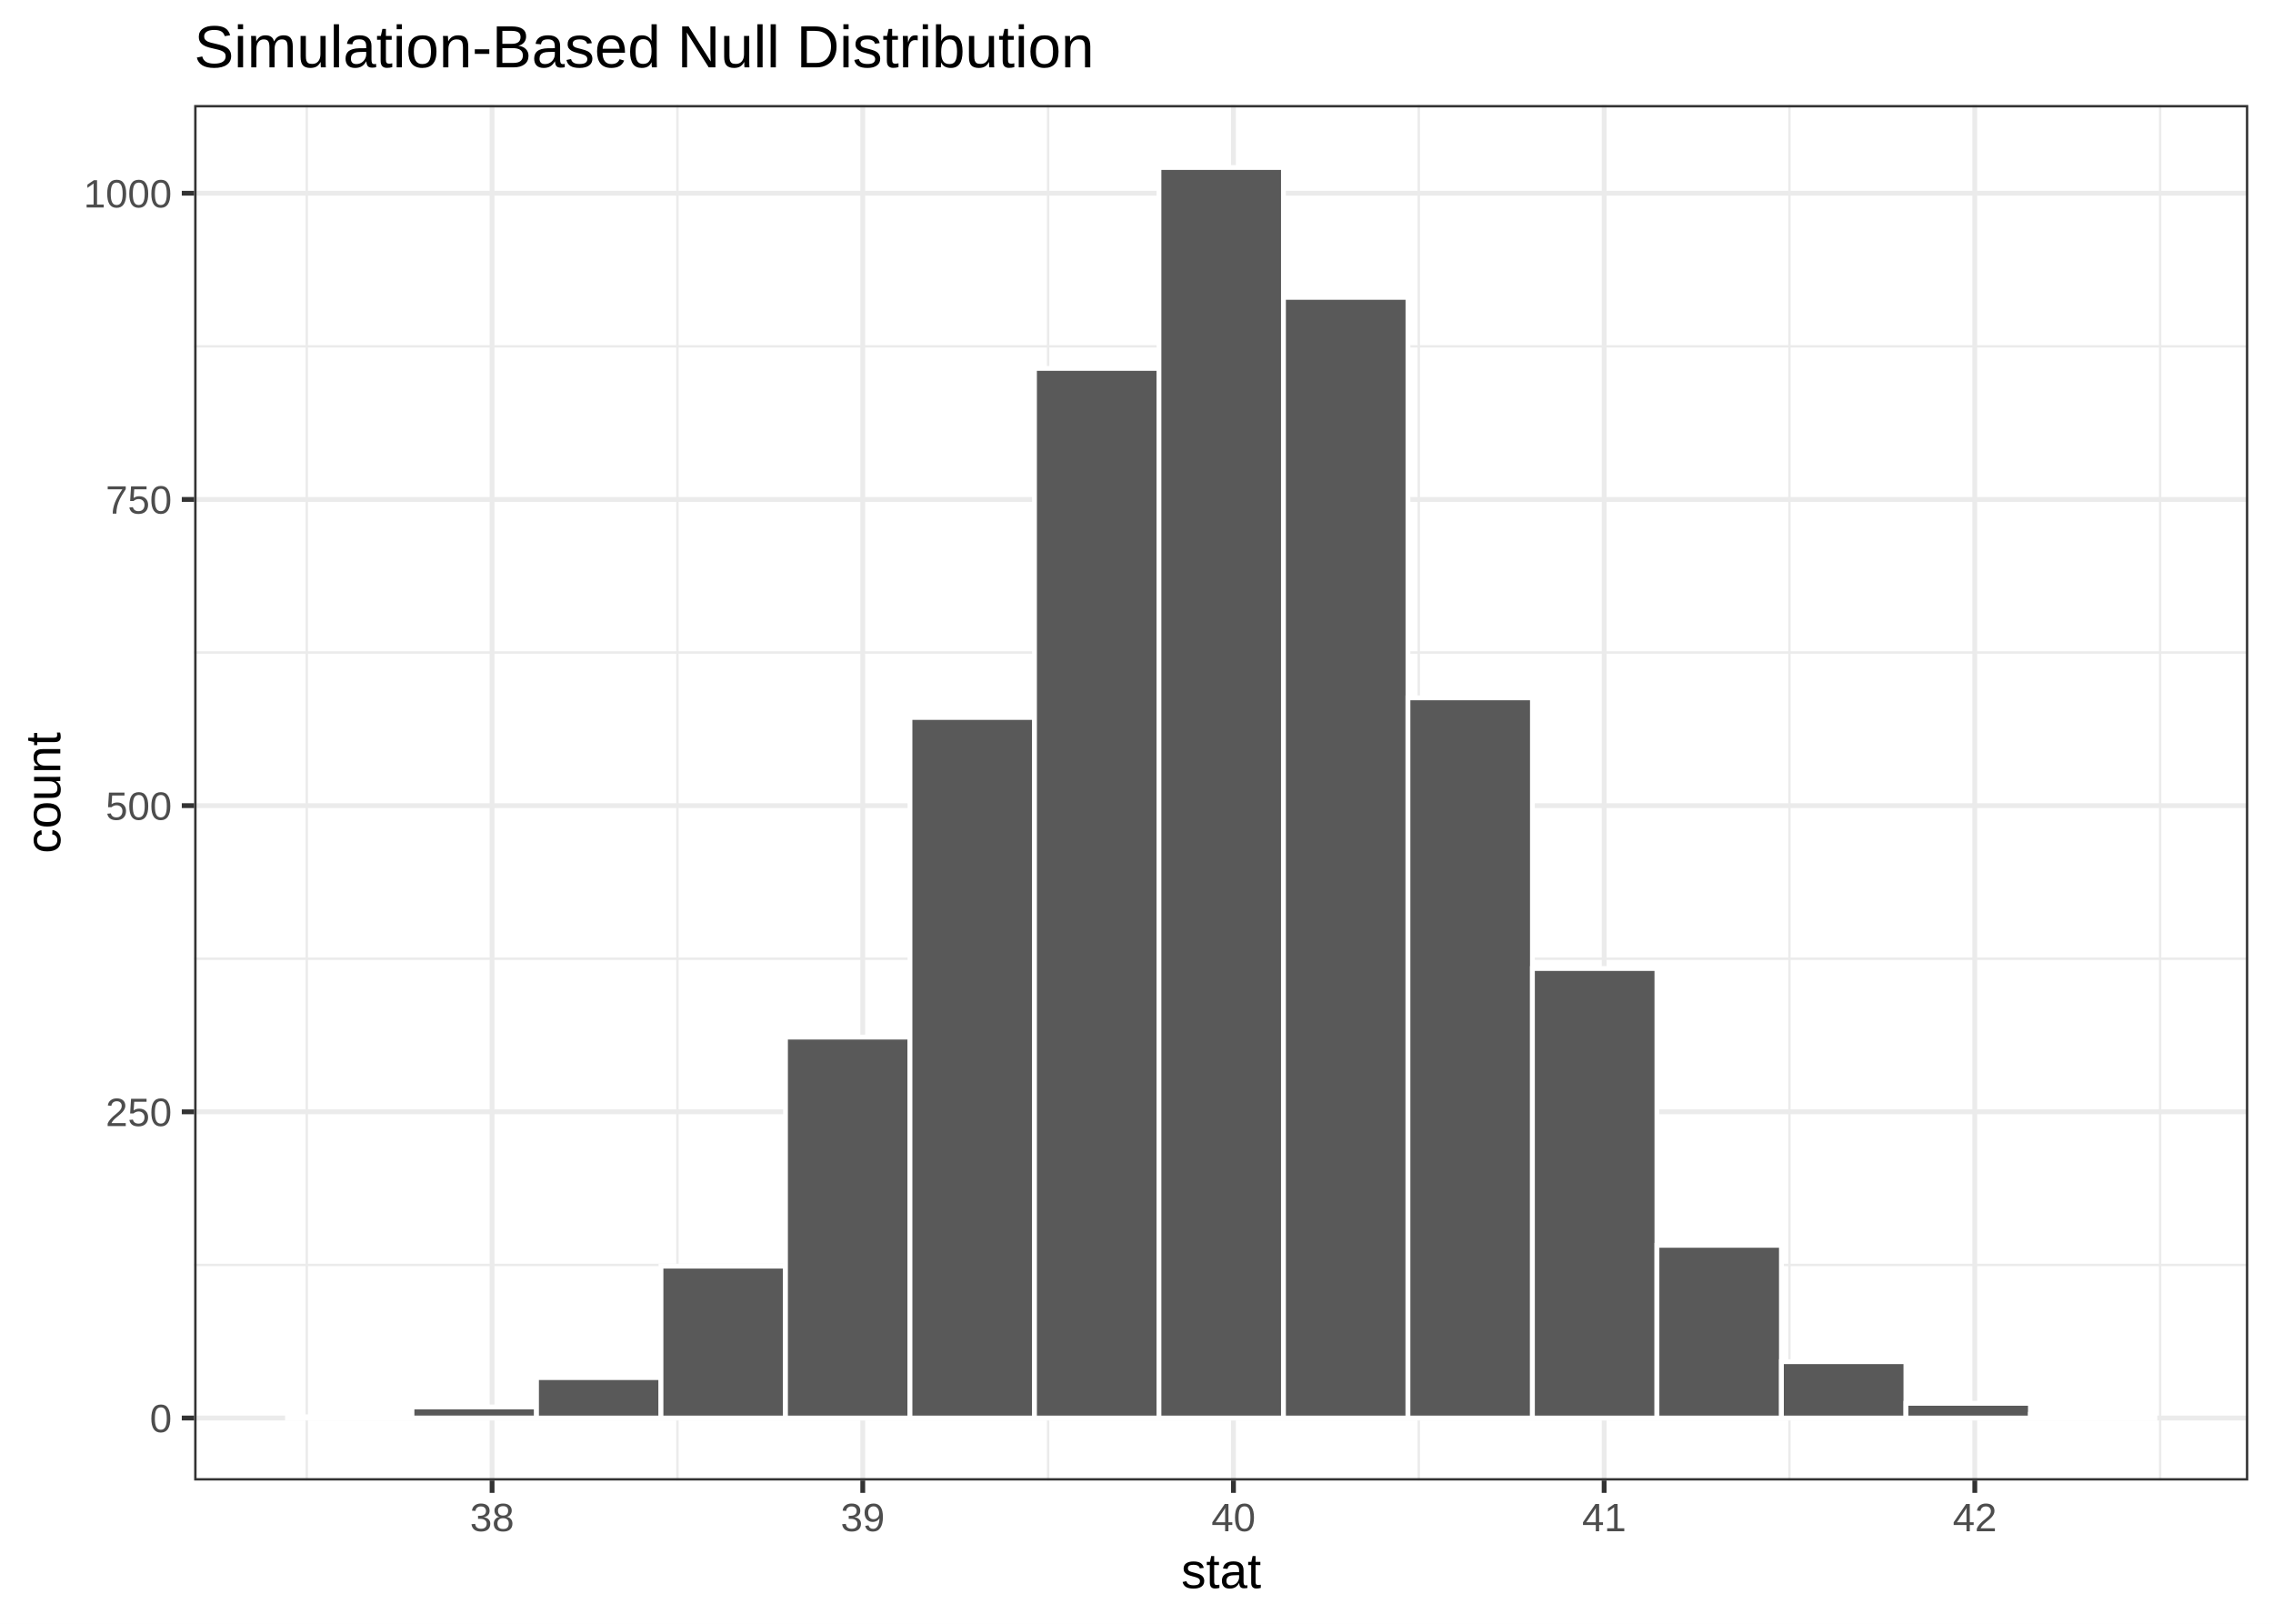
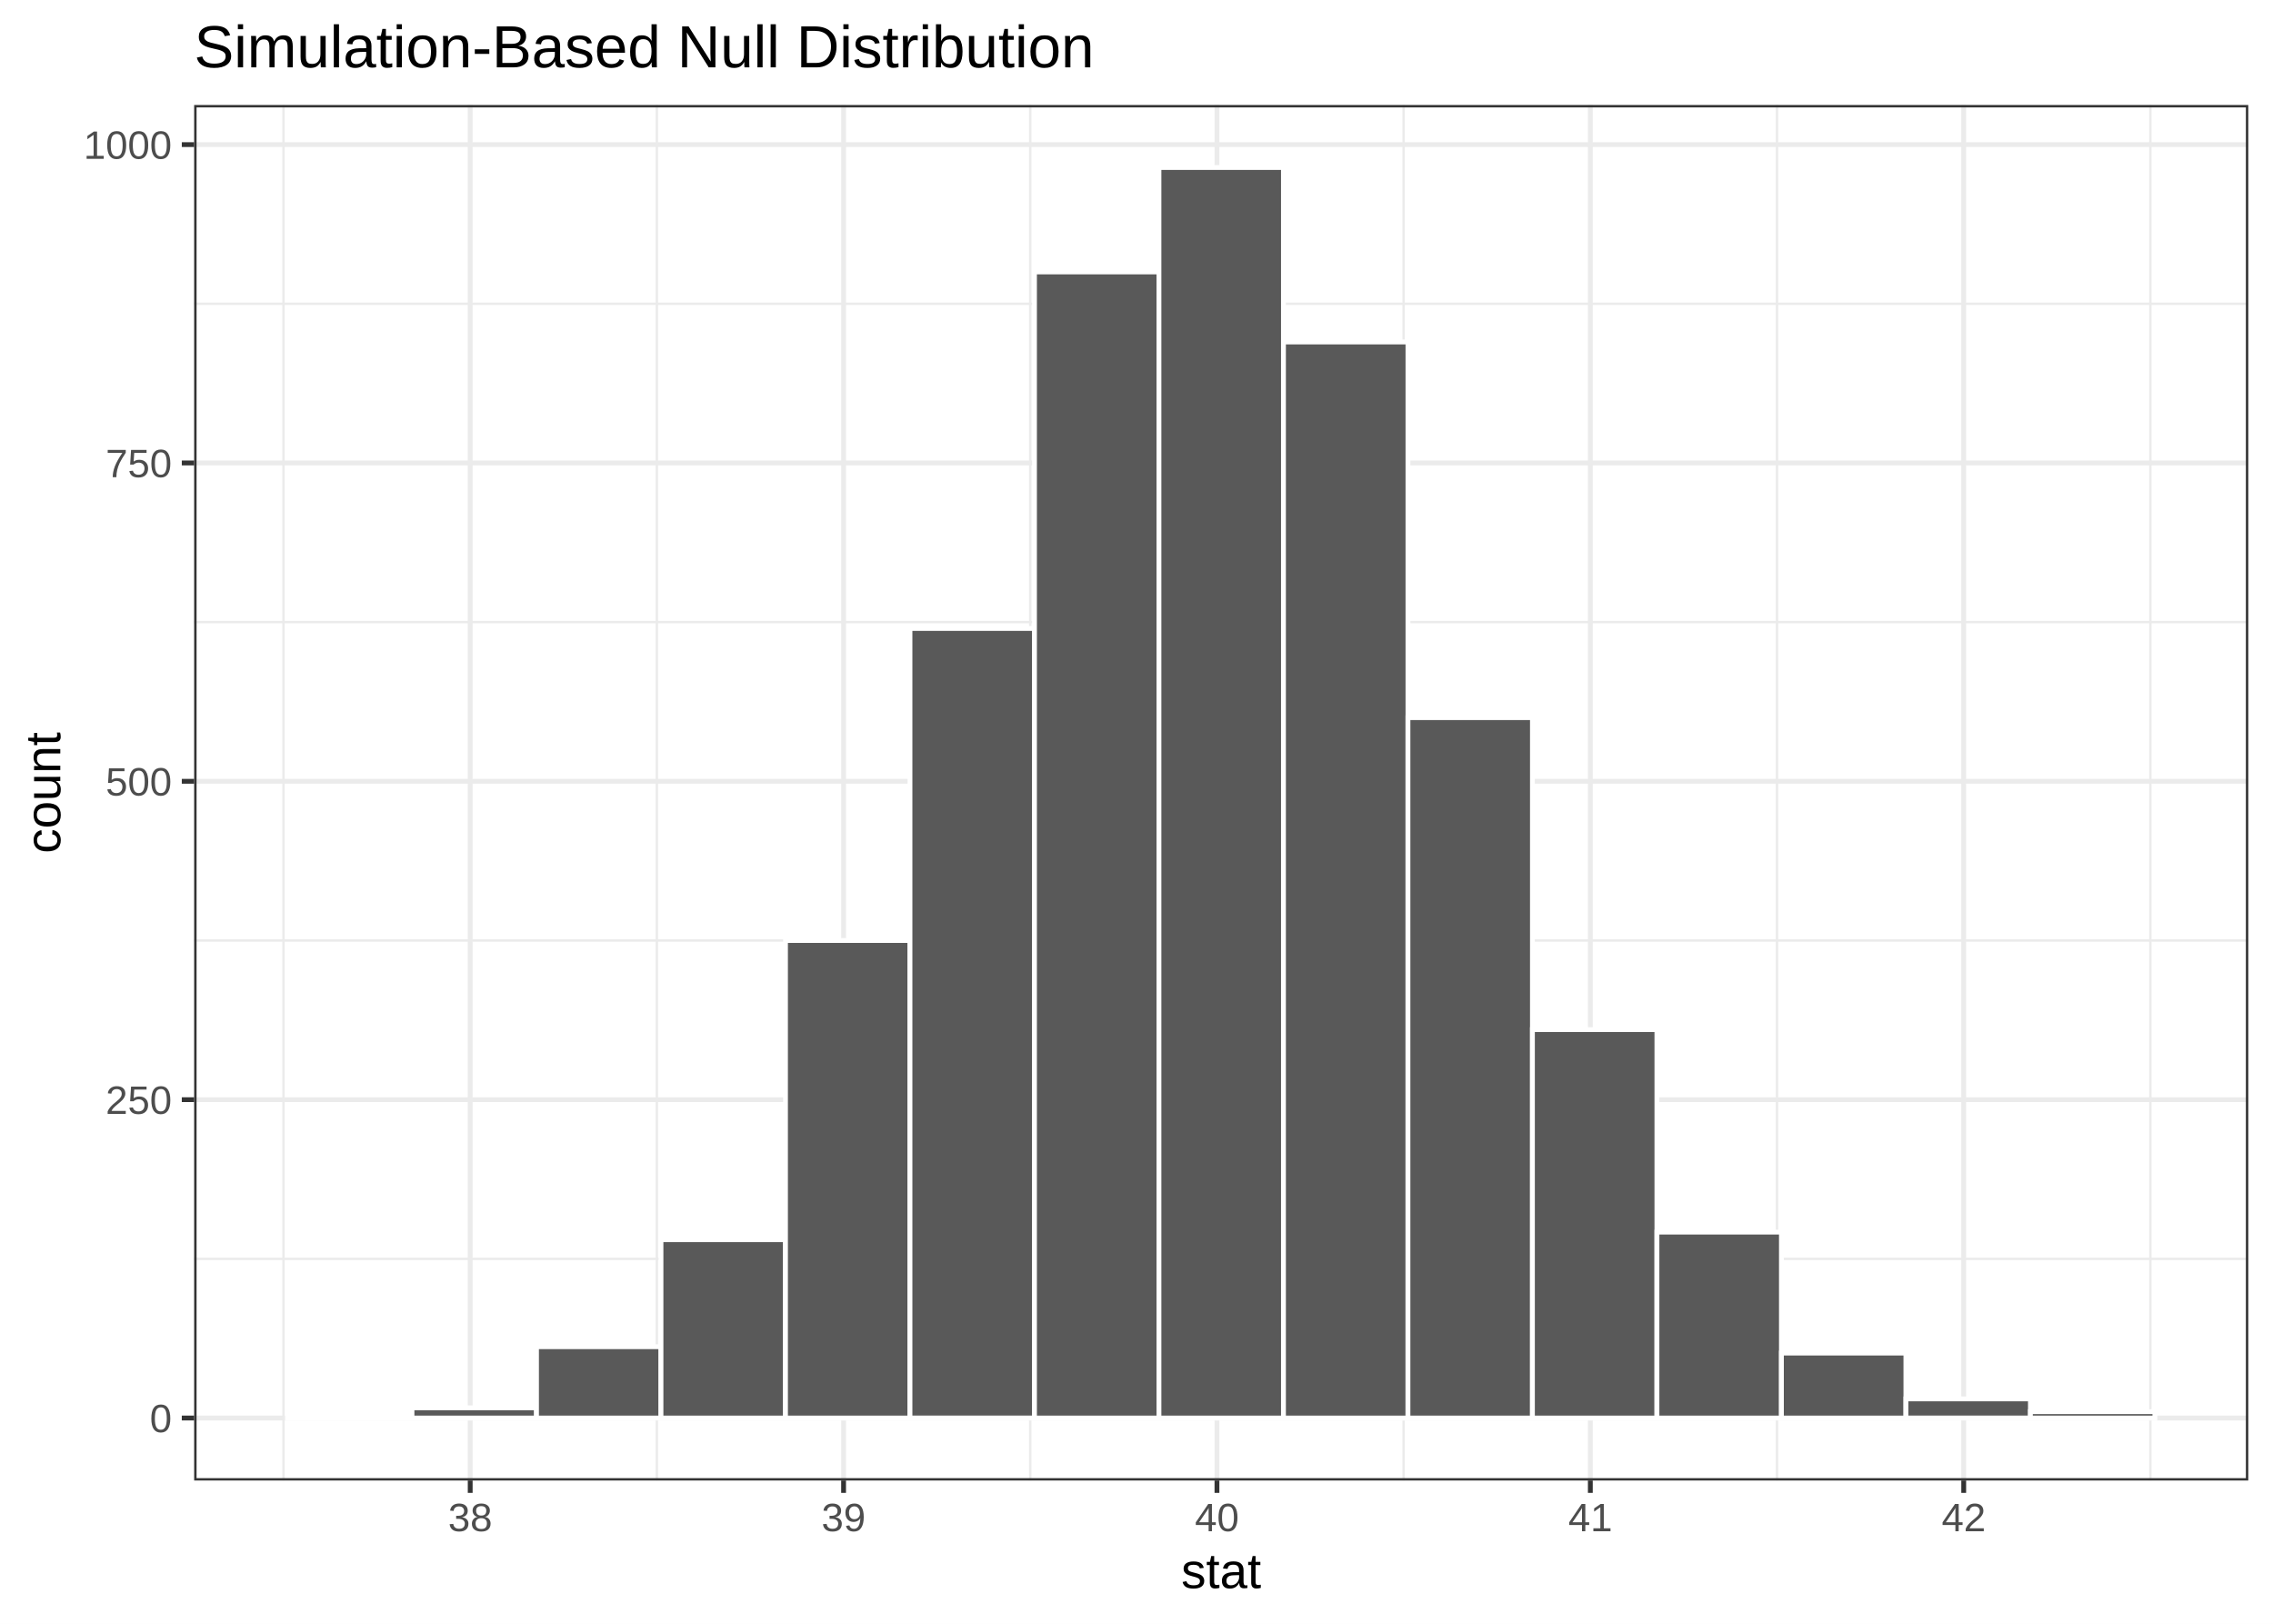
<svg xmlns="http://www.w3.org/2000/svg" class="svglite" width="504.00pt" height="360.00pt" viewBox="0 0 504.00 360.00">
  <defs>
    <style type="text/css">
    .svglite line, .svglite polyline, .svglite polygon, .svglite path, .svglite rect, .svglite circle {
      fill: none;
      stroke: #000000;
      stroke-linecap: round;
      stroke-linejoin: round;
      stroke-miterlimit: 10.00;
    }
    .svglite text {
      white-space: pre;
    }
  </style>
  </defs>
  <rect width="100%" height="100%" style="stroke: none; fill: none;" />
  <defs>
    <clipPath id="cpMC4wMHw1MDQuMDB8MC4wMHwzNjAuMDA=">
      <rect x="0.00" y="0.00" width="504.00" height="360.00" />
    </clipPath>
  </defs>
  <g clip-path="url(#cpMC4wMHw1MDQuMDB8MC4wMHwzNjAuMDA=)">
    <rect x="0.00" y="0.00" width="504.00" height="360.00" style="stroke-width: 1.07; stroke: #FFFFFF; fill: #FFFFFF;" />
  </g>
  <defs>
    <clipPath id="cpNDMuMDV8NDk4LjUyfDIzLjI4fDMyOC4yNQ==">
      <rect x="43.05" y="23.28" width="455.47" height="304.97" />
    </clipPath>
  </defs>
  <g clip-path="url(#cpNDMuMDV8NDk4LjUyfDIzLjI4fDMyOC4yNQ==)">
    <rect x="43.05" y="23.28" width="455.47" height="304.97" style="stroke-width: 1.07; stroke: none; fill: #FFFFFF;" />
-     <polyline points="43.05,280.45 498.52,280.45 " style="stroke-width: 0.53; stroke: #EBEBEB; stroke-linecap: butt;" />
-     <polyline points="43.05,212.56 498.52,212.56 " style="stroke-width: 0.53; stroke: #EBEBEB; stroke-linecap: butt;" />
-     <polyline points="43.05,144.67 498.52,144.67 " style="stroke-width: 0.53; stroke: #EBEBEB; stroke-linecap: butt;" />
-     <polyline points="43.05,76.79 498.52,76.79 " style="stroke-width: 0.53; stroke: #EBEBEB; stroke-linecap: butt;" />
-     <polyline points="68.02,328.25 68.02,23.28 " style="stroke-width: 0.53; stroke: #EBEBEB; stroke-linecap: butt;" />
-     <polyline points="150.21,328.25 150.21,23.28 " style="stroke-width: 0.53; stroke: #EBEBEB; stroke-linecap: butt;" />
-     <polyline points="232.40,328.25 232.40,23.28 " style="stroke-width: 0.53; stroke: #EBEBEB; stroke-linecap: butt;" />
-     <polyline points="314.59,328.25 314.59,23.28 " style="stroke-width: 0.53; stroke: #EBEBEB; stroke-linecap: butt;" />
-     <polyline points="396.78,328.25 396.78,23.28 " style="stroke-width: 0.53; stroke: #EBEBEB; stroke-linecap: butt;" />
-     <polyline points="478.97,328.25 478.97,23.28 " style="stroke-width: 0.53; stroke: #EBEBEB; stroke-linecap: butt;" />
+     <polyline points="43.05,279.10 498.52,279.10 " style="stroke-width: 0.53; stroke: #EBEBEB; stroke-linecap: butt;" />
+     <polyline points="43.05,208.52 498.52,208.52 " style="stroke-width: 0.53; stroke: #EBEBEB; stroke-linecap: butt;" />
+     <polyline points="43.05,137.93 498.52,137.93 " style="stroke-width: 0.53; stroke: #EBEBEB; stroke-linecap: butt;" />
+     <polyline points="43.05,67.35 498.52,67.35 " style="stroke-width: 0.53; stroke: #EBEBEB; stroke-linecap: butt;" />
+     <polyline points="62.86,328.25 62.86,23.28 " style="stroke-width: 0.53; stroke: #EBEBEB; stroke-linecap: butt;" />
+     <polyline points="145.65,328.25 145.65,23.28 " style="stroke-width: 0.53; stroke: #EBEBEB; stroke-linecap: butt;" />
+     <polyline points="228.44,328.25 228.44,23.28 " style="stroke-width: 0.53; stroke: #EBEBEB; stroke-linecap: butt;" />
+     <polyline points="311.23,328.25 311.23,23.28 " style="stroke-width: 0.53; stroke: #EBEBEB; stroke-linecap: butt;" />
+     <polyline points="394.02,328.25 394.02,23.28 " style="stroke-width: 0.53; stroke: #EBEBEB; stroke-linecap: butt;" />
+     <polyline points="476.81,328.25 476.81,23.28 " style="stroke-width: 0.53; stroke: #EBEBEB; stroke-linecap: butt;" />
    <polyline points="43.05,314.39 498.52,314.39 " style="stroke-width: 1.07; stroke: #EBEBEB; stroke-linecap: butt;" />
-     <polyline points="43.05,246.50 498.52,246.50 " style="stroke-width: 1.07; stroke: #EBEBEB; stroke-linecap: butt;" />
-     <polyline points="43.05,178.62 498.52,178.62 " style="stroke-width: 1.07; stroke: #EBEBEB; stroke-linecap: butt;" />
-     <polyline points="43.05,110.73 498.52,110.73 " style="stroke-width: 1.07; stroke: #EBEBEB; stroke-linecap: butt;" />
-     <polyline points="43.05,42.84 498.52,42.84 " style="stroke-width: 1.07; stroke: #EBEBEB; stroke-linecap: butt;" />
-     <polyline points="109.11,328.25 109.11,23.28 " style="stroke-width: 1.07; stroke: #EBEBEB; stroke-linecap: butt;" />
-     <polyline points="191.30,328.25 191.30,23.28 " style="stroke-width: 1.07; stroke: #EBEBEB; stroke-linecap: butt;" />
-     <polyline points="273.50,328.25 273.50,23.28 " style="stroke-width: 1.07; stroke: #EBEBEB; stroke-linecap: butt;" />
-     <polyline points="355.69,328.25 355.69,23.28 " style="stroke-width: 1.07; stroke: #EBEBEB; stroke-linecap: butt;" />
-     <polyline points="437.88,328.25 437.88,23.28 " style="stroke-width: 1.07; stroke: #EBEBEB; stroke-linecap: butt;" />
-     <rect x="63.75" y="314.12" width="27.60" height="0.27" style="stroke-width: 1.07; stroke: #FFFFFF; stroke-linecap: square; stroke-linejoin: miter; fill: #595959;" />
-     <rect x="91.35" y="311.94" width="27.60" height="2.44" style="stroke-width: 1.07; stroke: #FFFFFF; stroke-linecap: square; stroke-linejoin: miter; fill: #595959;" />
-     <rect x="118.96" y="305.43" width="27.60" height="8.96" style="stroke-width: 1.07; stroke: #FFFFFF; stroke-linecap: square; stroke-linejoin: miter; fill: #595959;" />
-     <rect x="146.56" y="280.72" width="27.60" height="33.67" style="stroke-width: 1.07; stroke: #FFFFFF; stroke-linecap: square; stroke-linejoin: miter; fill: #595959;" />
-     <rect x="174.17" y="229.94" width="27.60" height="84.45" style="stroke-width: 1.07; stroke: #FFFFFF; stroke-linecap: square; stroke-linejoin: miter; fill: #595959;" />
-     <rect x="201.77" y="159.07" width="27.60" height="155.32" style="stroke-width: 1.07; stroke: #FFFFFF; stroke-linecap: square; stroke-linejoin: miter; fill: #595959;" />
-     <rect x="229.38" y="81.68" width="27.60" height="232.71" style="stroke-width: 1.07; stroke: #FFFFFF; stroke-linecap: square; stroke-linejoin: miter; fill: #595959;" />
+     <polyline points="43.05,243.81 498.52,243.81 " style="stroke-width: 1.07; stroke: #EBEBEB; stroke-linecap: butt;" />
+     <polyline points="43.05,173.22 498.52,173.22 " style="stroke-width: 1.07; stroke: #EBEBEB; stroke-linecap: butt;" />
+     <polyline points="43.05,102.64 498.52,102.64 " style="stroke-width: 1.07; stroke: #EBEBEB; stroke-linecap: butt;" />
+     <polyline points="43.05,32.06 498.52,32.06 " style="stroke-width: 1.07; stroke: #EBEBEB; stroke-linecap: butt;" />
+     <polyline points="104.26,328.25 104.26,23.28 " style="stroke-width: 1.07; stroke: #EBEBEB; stroke-linecap: butt;" />
+     <polyline points="187.05,328.25 187.05,23.28 " style="stroke-width: 1.07; stroke: #EBEBEB; stroke-linecap: butt;" />
+     <polyline points="269.84,328.25 269.84,23.28 " style="stroke-width: 1.07; stroke: #EBEBEB; stroke-linecap: butt;" />
+     <polyline points="352.63,328.25 352.63,23.28 " style="stroke-width: 1.07; stroke: #EBEBEB; stroke-linecap: butt;" />
+     <polyline points="435.42,328.25 435.42,23.28 " style="stroke-width: 1.07; stroke: #EBEBEB; stroke-linecap: butt;" />
+     <rect x="63.75" y="313.82" width="27.60" height="0.56" style="stroke-width: 1.07; stroke: #FFFFFF; stroke-linecap: square; stroke-linejoin: miter; fill: #595959;" />
+     <rect x="91.35" y="312.13" width="27.60" height="2.26" style="stroke-width: 1.07; stroke: #FFFFFF; stroke-linecap: square; stroke-linejoin: miter; fill: #595959;" />
+     <rect x="118.96" y="298.58" width="27.60" height="15.81" style="stroke-width: 1.07; stroke: #FFFFFF; stroke-linecap: square; stroke-linejoin: miter; fill: #595959;" />
+     <rect x="146.56" y="274.86" width="27.60" height="39.53" style="stroke-width: 1.07; stroke: #FFFFFF; stroke-linecap: square; stroke-linejoin: miter; fill: #595959;" />
+     <rect x="174.17" y="208.52" width="27.60" height="105.87" style="stroke-width: 1.07; stroke: #FFFFFF; stroke-linecap: square; stroke-linejoin: miter; fill: #595959;" />
+     <rect x="201.77" y="139.34" width="27.60" height="175.04" style="stroke-width: 1.07; stroke: #FFFFFF; stroke-linecap: square; stroke-linejoin: miter; fill: #595959;" />
+     <rect x="229.38" y="60.29" width="27.60" height="254.10" style="stroke-width: 1.07; stroke: #FFFFFF; stroke-linecap: square; stroke-linejoin: miter; fill: #595959;" />
    <rect x="256.98" y="37.14" width="27.60" height="277.25" style="stroke-width: 1.07; stroke: #FFFFFF; stroke-linecap: square; stroke-linejoin: miter; fill: #595959;" />
-     <rect x="284.59" y="65.93" width="27.60" height="248.46" style="stroke-width: 1.07; stroke: #FFFFFF; stroke-linecap: square; stroke-linejoin: miter; fill: #595959;" />
-     <rect x="312.19" y="154.72" width="27.60" height="159.67" style="stroke-width: 1.07; stroke: #FFFFFF; stroke-linecap: square; stroke-linejoin: miter; fill: #595959;" />
-     <rect x="339.79" y="214.73" width="27.60" height="99.66" style="stroke-width: 1.07; stroke: #FFFFFF; stroke-linecap: square; stroke-linejoin: miter; fill: #595959;" />
-     <rect x="367.40" y="276.10" width="27.60" height="38.29" style="stroke-width: 1.07; stroke: #FFFFFF; stroke-linecap: square; stroke-linejoin: miter; fill: #595959;" />
-     <rect x="395.00" y="301.90" width="27.60" height="12.49" style="stroke-width: 1.07; stroke: #FFFFFF; stroke-linecap: square; stroke-linejoin: miter; fill: #595959;" />
-     <rect x="422.61" y="311.13" width="27.60" height="3.26" style="stroke-width: 1.07; stroke: #FFFFFF; stroke-linecap: square; stroke-linejoin: miter; fill: #595959;" />
-     <rect x="450.21" y="313.57" width="27.60" height="0.81" style="stroke-width: 1.07; stroke: #FFFFFF; stroke-linecap: square; stroke-linejoin: miter; fill: #595959;" />
+     <rect x="284.59" y="75.82" width="27.60" height="238.57" style="stroke-width: 1.07; stroke: #FFFFFF; stroke-linecap: square; stroke-linejoin: miter; fill: #595959;" />
+     <rect x="312.19" y="159.11" width="27.60" height="155.28" style="stroke-width: 1.07; stroke: #FFFFFF; stroke-linecap: square; stroke-linejoin: miter; fill: #595959;" />
+     <rect x="339.79" y="228.28" width="27.60" height="86.11" style="stroke-width: 1.07; stroke: #FFFFFF; stroke-linecap: square; stroke-linejoin: miter; fill: #595959;" />
+     <rect x="367.40" y="273.17" width="27.60" height="41.22" style="stroke-width: 1.07; stroke: #FFFFFF; stroke-linecap: square; stroke-linejoin: miter; fill: #595959;" />
+     <rect x="395.00" y="299.99" width="27.60" height="14.40" style="stroke-width: 1.07; stroke: #FFFFFF; stroke-linecap: square; stroke-linejoin: miter; fill: #595959;" />
+     <rect x="422.61" y="310.15" width="27.60" height="4.23" style="stroke-width: 1.07; stroke: #FFFFFF; stroke-linecap: square; stroke-linejoin: miter; fill: #595959;" />
+     <rect x="450.21" y="312.98" width="27.60" height="1.41" style="stroke-width: 1.07; stroke: #FFFFFF; stroke-linecap: square; stroke-linejoin: miter; fill: #595959;" />
    <rect x="43.05" y="23.28" width="455.47" height="304.97" style="stroke-width: 1.07; stroke: #333333;" />
  </g>
  <g clip-path="url(#cpMC4wMHw1MDQuMDB8MC4wMHwzNjAuMDA=)">
    <text x="38.11" y="317.54" text-anchor="end" style="font-size: 8.80px;fill: #4D4D4D; font-family: &quot;Arial&quot;;" textLength="4.90px" lengthAdjust="spacingAndGlyphs">0</text>
-     <text x="38.11" y="249.66" text-anchor="end" style="font-size: 8.80px;fill: #4D4D4D; font-family: &quot;Arial&quot;;" textLength="14.69px" lengthAdjust="spacingAndGlyphs">250</text>
-     <text x="38.11" y="181.77" text-anchor="end" style="font-size: 8.80px;fill: #4D4D4D; font-family: &quot;Arial&quot;;" textLength="14.69px" lengthAdjust="spacingAndGlyphs">500</text>
-     <text x="38.11" y="113.88" text-anchor="end" style="font-size: 8.80px;fill: #4D4D4D; font-family: &quot;Arial&quot;;" textLength="14.69px" lengthAdjust="spacingAndGlyphs">750</text>
-     <text x="38.11" y="46.00" text-anchor="end" style="font-size: 8.80px;fill: #4D4D4D; font-family: &quot;Arial&quot;;" textLength="19.58px" lengthAdjust="spacingAndGlyphs">1000</text>
+     <text x="38.11" y="246.96" text-anchor="end" style="font-size: 8.80px;fill: #4D4D4D; font-family: &quot;Arial&quot;;" textLength="14.69px" lengthAdjust="spacingAndGlyphs">250</text>
+     <text x="38.11" y="176.38" text-anchor="end" style="font-size: 8.80px;fill: #4D4D4D; font-family: &quot;Arial&quot;;" textLength="14.69px" lengthAdjust="spacingAndGlyphs">500</text>
+     <text x="38.11" y="105.80" text-anchor="end" style="font-size: 8.80px;fill: #4D4D4D; font-family: &quot;Arial&quot;;" textLength="14.69px" lengthAdjust="spacingAndGlyphs">750</text>
+     <text x="38.11" y="35.21" text-anchor="end" style="font-size: 8.80px;fill: #4D4D4D; font-family: &quot;Arial&quot;;" textLength="19.58px" lengthAdjust="spacingAndGlyphs">1000</text>
    <polyline points="40.31,314.39 43.05,314.39 " style="stroke-width: 1.07; stroke: #333333; stroke-linecap: butt;" />
-     <polyline points="40.31,246.50 43.05,246.50 " style="stroke-width: 1.07; stroke: #333333; stroke-linecap: butt;" />
-     <polyline points="40.31,178.62 43.05,178.62 " style="stroke-width: 1.07; stroke: #333333; stroke-linecap: butt;" />
-     <polyline points="40.31,110.73 43.05,110.73 " style="stroke-width: 1.07; stroke: #333333; stroke-linecap: butt;" />
-     <polyline points="40.31,42.84 43.05,42.84 " style="stroke-width: 1.07; stroke: #333333; stroke-linecap: butt;" />
-     <polyline points="109.11,330.99 109.11,328.25 " style="stroke-width: 1.07; stroke: #333333; stroke-linecap: butt;" />
-     <polyline points="191.30,330.99 191.30,328.25 " style="stroke-width: 1.07; stroke: #333333; stroke-linecap: butt;" />
-     <polyline points="273.50,330.99 273.50,328.25 " style="stroke-width: 1.07; stroke: #333333; stroke-linecap: butt;" />
-     <polyline points="355.69,330.99 355.69,328.25 " style="stroke-width: 1.07; stroke: #333333; stroke-linecap: butt;" />
-     <polyline points="437.88,330.99 437.88,328.25 " style="stroke-width: 1.07; stroke: #333333; stroke-linecap: butt;" />
-     <text x="109.11" y="339.49" text-anchor="middle" style="font-size: 8.80px;fill: #4D4D4D; font-family: &quot;Arial&quot;;" textLength="9.79px" lengthAdjust="spacingAndGlyphs">38</text>
-     <text x="191.30" y="339.49" text-anchor="middle" style="font-size: 8.80px;fill: #4D4D4D; font-family: &quot;Arial&quot;;" textLength="9.79px" lengthAdjust="spacingAndGlyphs">39</text>
-     <text x="273.50" y="339.49" text-anchor="middle" style="font-size: 8.80px;fill: #4D4D4D; font-family: &quot;Arial&quot;;" textLength="9.79px" lengthAdjust="spacingAndGlyphs">40</text>
-     <text x="355.69" y="339.49" text-anchor="middle" style="font-size: 8.80px;fill: #4D4D4D; font-family: &quot;Arial&quot;;" textLength="9.79px" lengthAdjust="spacingAndGlyphs">41</text>
-     <text x="437.88" y="339.49" text-anchor="middle" style="font-size: 8.80px;fill: #4D4D4D; font-family: &quot;Arial&quot;;" textLength="9.79px" lengthAdjust="spacingAndGlyphs">42</text>
+     <polyline points="40.31,243.81 43.05,243.81 " style="stroke-width: 1.07; stroke: #333333; stroke-linecap: butt;" />
+     <polyline points="40.31,173.22 43.05,173.22 " style="stroke-width: 1.07; stroke: #333333; stroke-linecap: butt;" />
+     <polyline points="40.31,102.64 43.05,102.64 " style="stroke-width: 1.07; stroke: #333333; stroke-linecap: butt;" />
+     <polyline points="40.31,32.06 43.05,32.06 " style="stroke-width: 1.07; stroke: #333333; stroke-linecap: butt;" />
+     <polyline points="104.26,330.99 104.26,328.25 " style="stroke-width: 1.07; stroke: #333333; stroke-linecap: butt;" />
+     <polyline points="187.05,330.99 187.05,328.25 " style="stroke-width: 1.07; stroke: #333333; stroke-linecap: butt;" />
+     <polyline points="269.84,330.99 269.84,328.25 " style="stroke-width: 1.07; stroke: #333333; stroke-linecap: butt;" />
+     <polyline points="352.63,330.99 352.63,328.25 " style="stroke-width: 1.07; stroke: #333333; stroke-linecap: butt;" />
+     <polyline points="435.42,330.99 435.42,328.25 " style="stroke-width: 1.07; stroke: #333333; stroke-linecap: butt;" />
+     <text x="104.26" y="339.49" text-anchor="middle" style="font-size: 8.80px;fill: #4D4D4D; font-family: &quot;Arial&quot;;" textLength="9.79px" lengthAdjust="spacingAndGlyphs">38</text>
+     <text x="187.05" y="339.49" text-anchor="middle" style="font-size: 8.80px;fill: #4D4D4D; font-family: &quot;Arial&quot;;" textLength="9.79px" lengthAdjust="spacingAndGlyphs">39</text>
+     <text x="269.84" y="339.49" text-anchor="middle" style="font-size: 8.80px;fill: #4D4D4D; font-family: &quot;Arial&quot;;" textLength="9.79px" lengthAdjust="spacingAndGlyphs">40</text>
+     <text x="352.63" y="339.49" text-anchor="middle" style="font-size: 8.80px;fill: #4D4D4D; font-family: &quot;Arial&quot;;" textLength="9.79px" lengthAdjust="spacingAndGlyphs">41</text>
+     <text x="435.42" y="339.49" text-anchor="middle" style="font-size: 8.80px;fill: #4D4D4D; font-family: &quot;Arial&quot;;" textLength="9.79px" lengthAdjust="spacingAndGlyphs">42</text>
    <text x="270.78" y="352.10" text-anchor="middle" style="font-size: 11.00px; font-family: &quot;Arial&quot;;" textLength="17.73px" lengthAdjust="spacingAndGlyphs">stat</text>
    <text transform="translate(13.37,175.77) rotate(-90)" text-anchor="middle" style="font-size: 11.00px; font-family: &quot;Arial&quot;;" textLength="26.91px" lengthAdjust="spacingAndGlyphs">count</text>
    <text x="43.05" y="14.94" style="font-size: 13.20px; font-family: &quot;Arial&quot;;" textLength="199.42px" lengthAdjust="spacingAndGlyphs">Simulation-Based Null Distribution</text>
  </g>
</svg>
